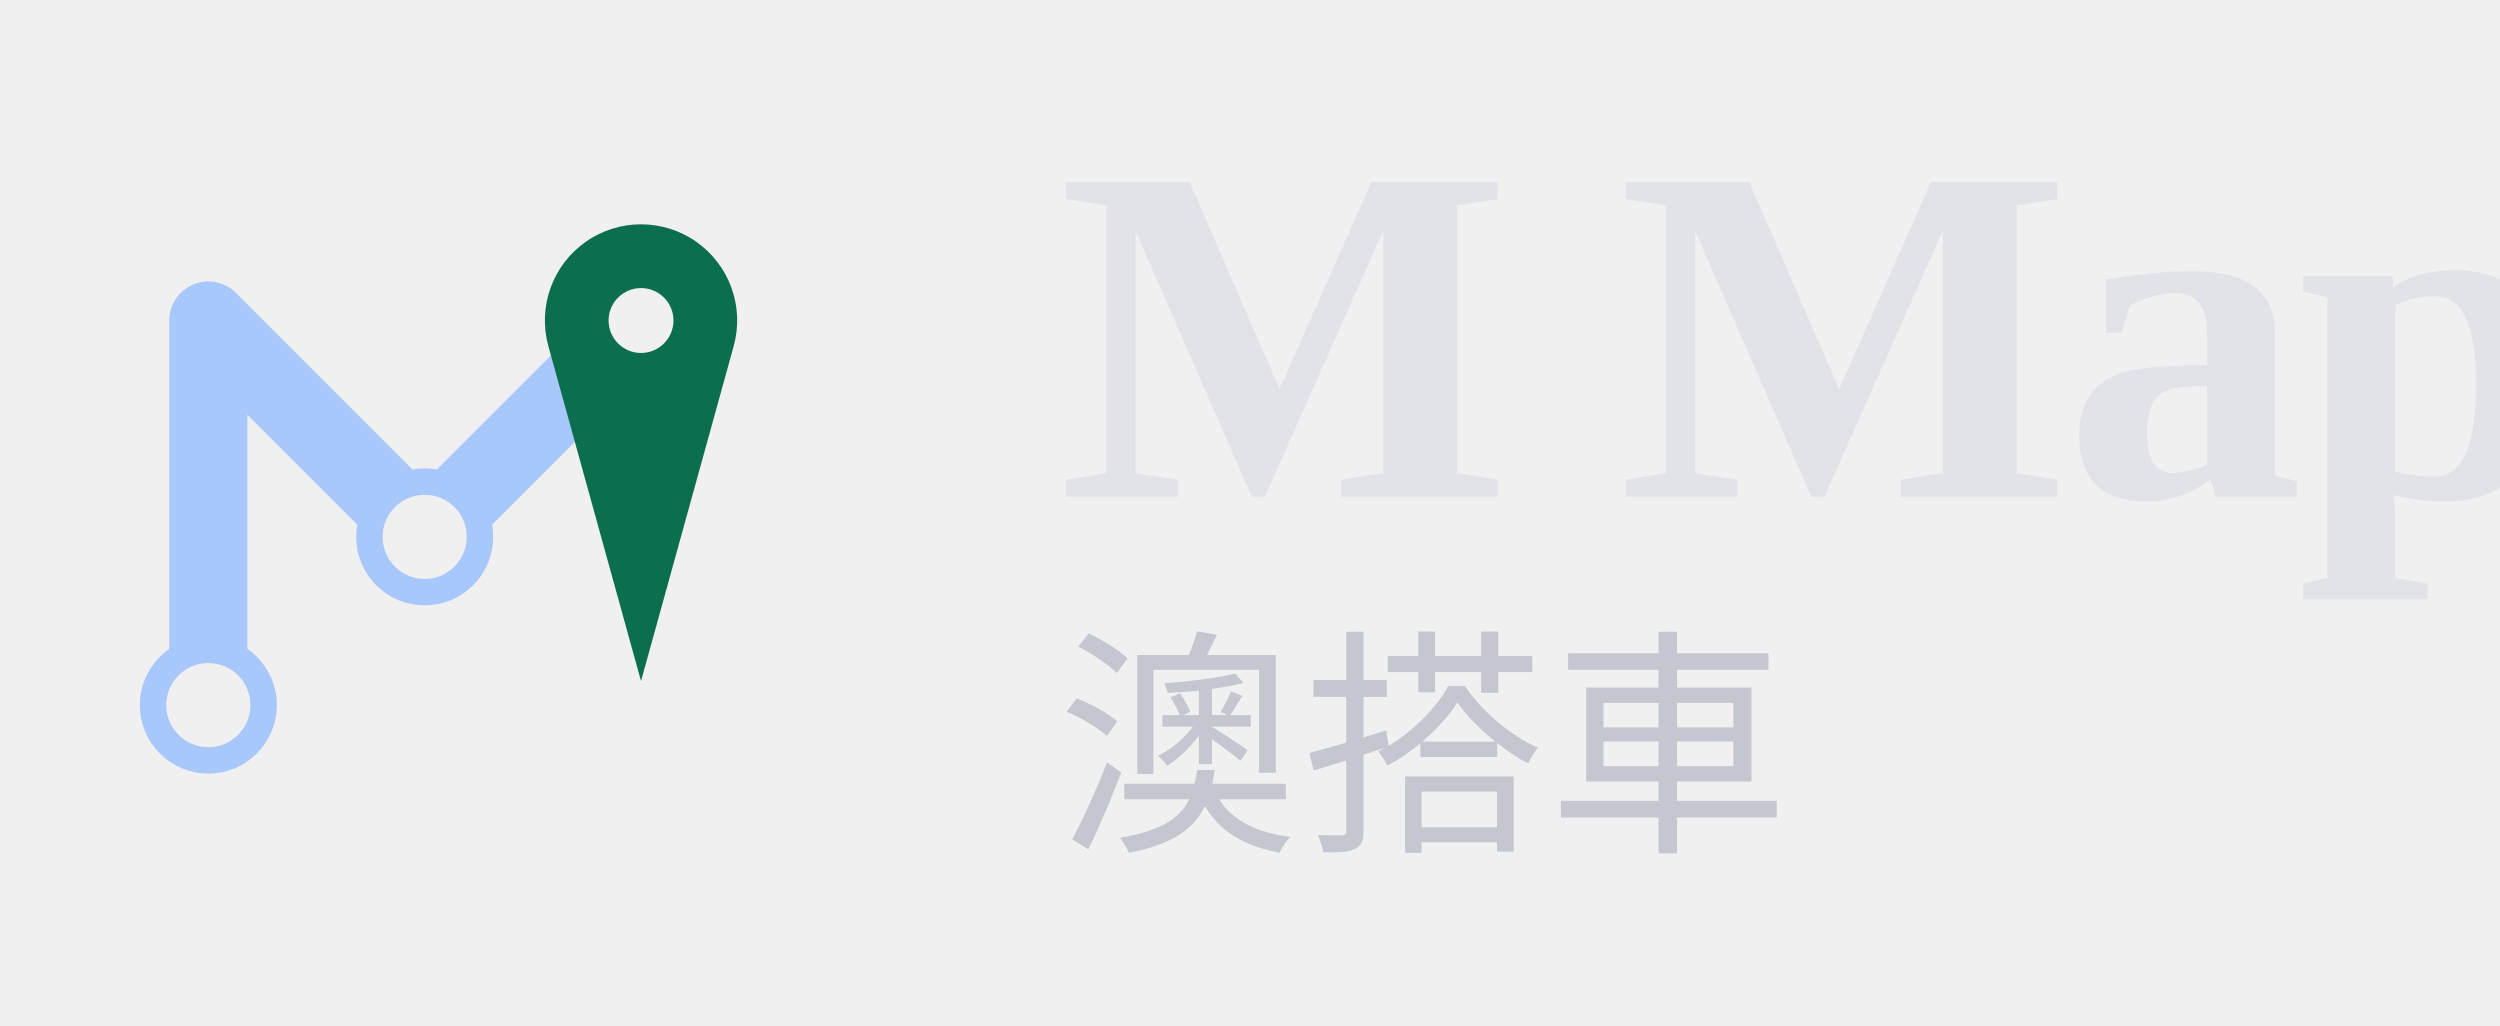
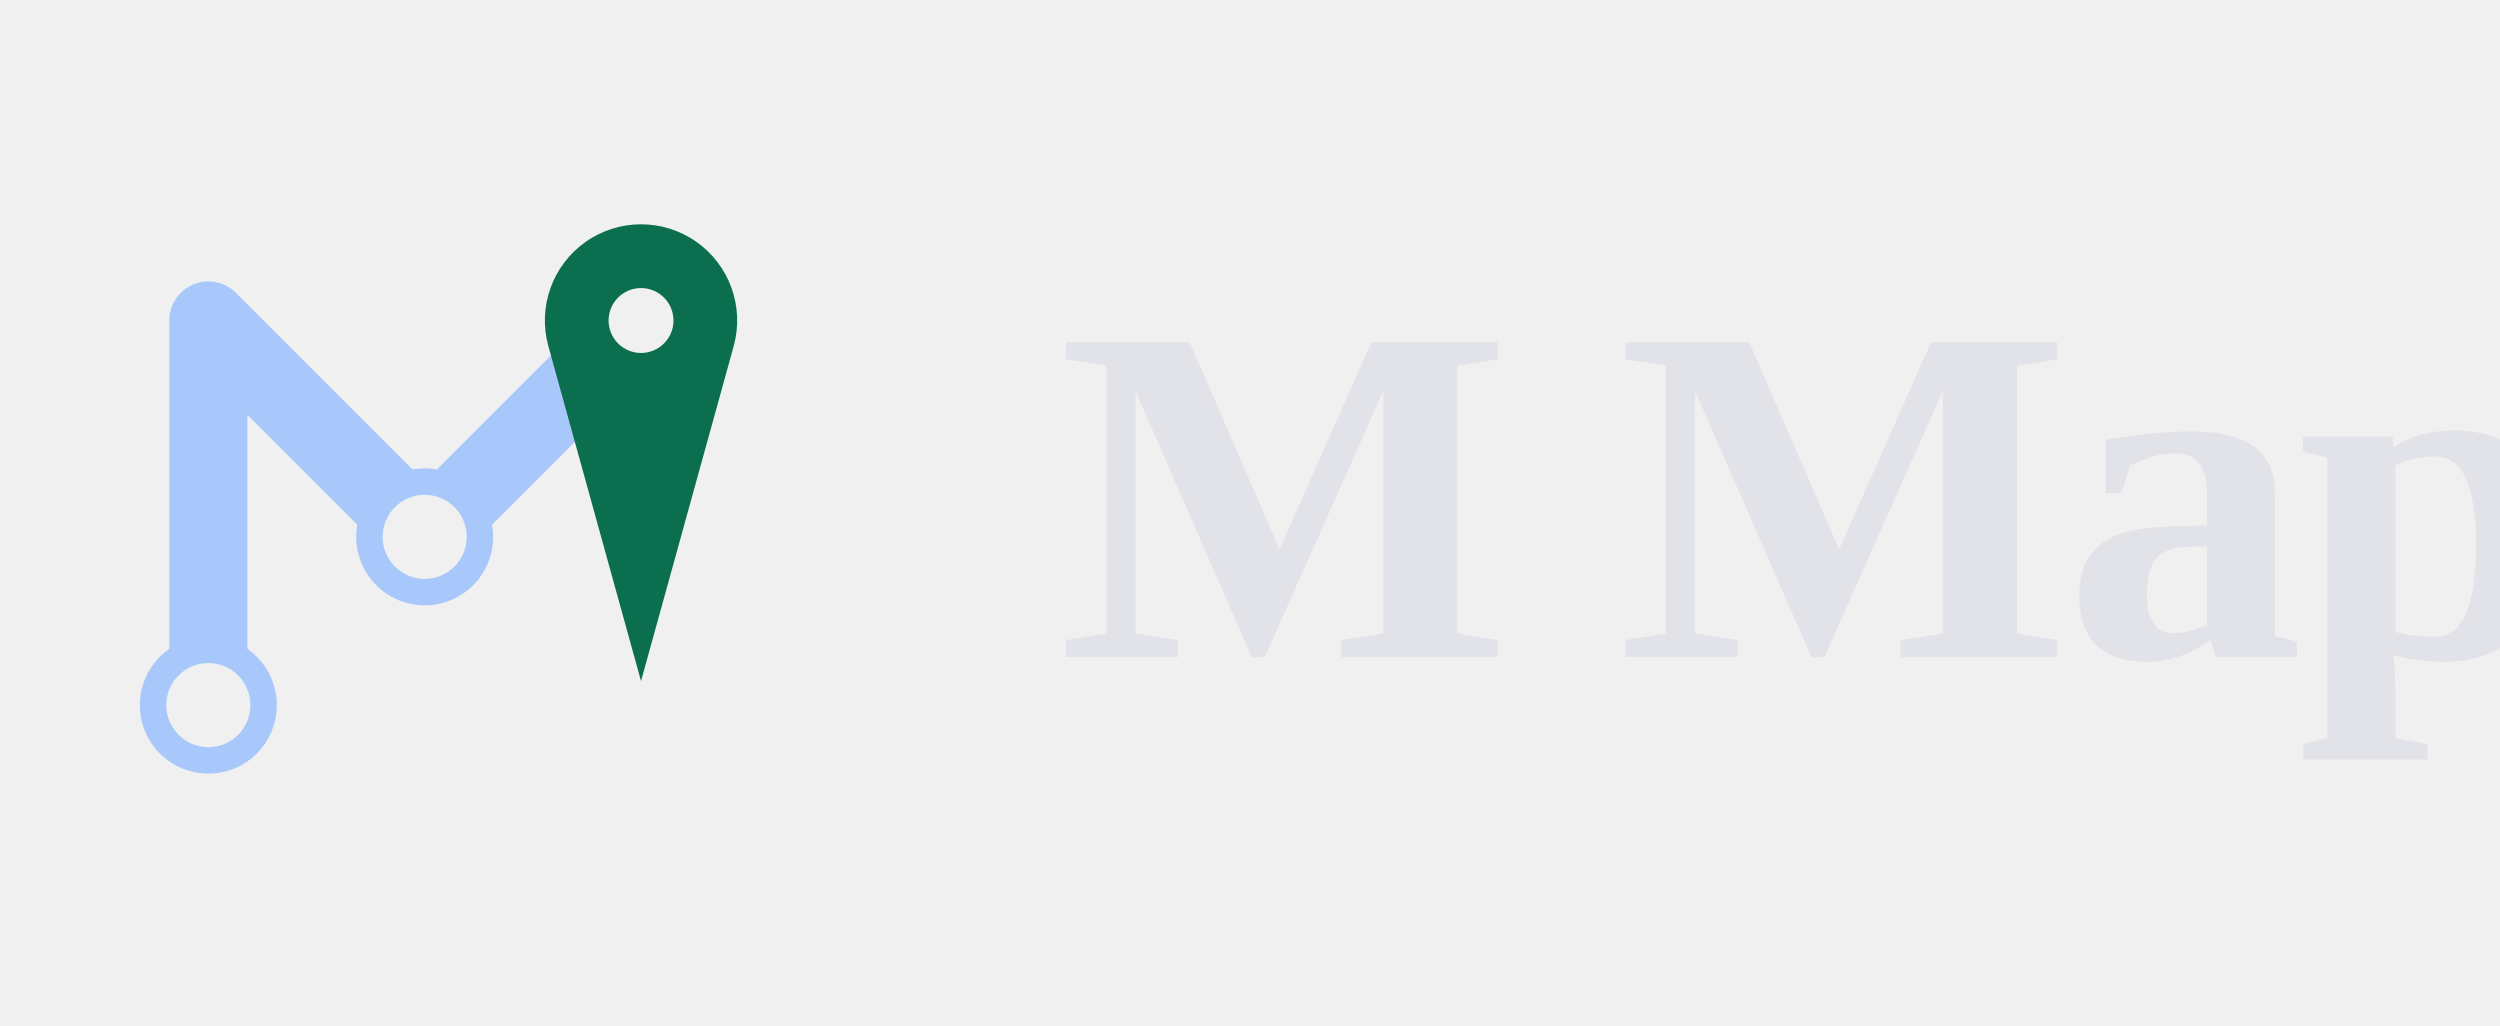
- <svg xmlns="http://www.w3.org/2000/svg" viewBox="0 0 156 64" width="156" height="64" role="img" aria-label="M Map 澳搭車 横排标志（深色底）">
+ <svg xmlns="http://www.w3.org/2000/svg" viewBox="0 0 156 64" width="156" height="64" role="img" aria-label="M Map 横排标志（深色底）">
  <defs>
    <mask id="mm-hole-lockup-dark" maskUnits="userSpaceOnUse" x="0" y="0" width="64" height="64">
      <rect x="0" y="0" width="64" height="64" fill="#fff" />
      <circle cx="12" cy="48" r="3.9" fill="#000" />
      <circle cx="30" cy="34" r="3.9" fill="#000" />
      <circle cx="48" cy="16" r="2.7" fill="#000" />
    </mask>
  </defs>
  <g transform="translate(4 8) scale(0.75)">
    <g mask="url(#mm-hole-lockup-dark)">
      <path d="M12 48 L12 16 L30 34 L48 16" fill="none" stroke="var(--brand-route-on-dark, #a8c7fa)" stroke-width="6.5" stroke-linecap="round" stroke-linejoin="round" />
      <path d="M40.29 18.13 L48 46 L55.71 18.13 A8 8 0 1 0 40.29 18.13 Z" fill="var(--brand-pin-on-dark, #0b6e4f)" />
    </g>
    <circle cx="12" cy="48" r="4.6" fill="none" stroke="var(--brand-route-on-dark, #a8c7fa)" stroke-width="2.2" />
    <circle cx="30" cy="34" r="4.6" fill="none" stroke="var(--brand-route-on-dark, #a8c7fa)" stroke-width="2.2" />
  </g>
-   <text x="66" y="31" font-family="var(--font-display, &quot;Barlow&quot;, &quot;Noto Sans SC&quot;, sans-serif)" font-size="30" font-weight="700" letter-spacing="-0.015em" textLength="80" lengthAdjust="spacing" fill="var(--brand-fg-on-dark, #e2e2e9)">M Map</text>
-   <text x="66" y="52" font-family="&quot;Noto Sans SC&quot;, var(--font-body, sans-serif)" font-size="15" font-weight="500" letter-spacing="0.02em" fill="var(--brand-muted-on-dark, #c4c6d0)">澳搭車</text>
+   <text x="66" y="41" font-family="var(--font-display, &quot;Barlow&quot;, &quot;Noto Sans SC&quot;, sans-serif)" font-size="30" font-weight="700" letter-spacing="-0.015em" textLength="80" lengthAdjust="spacing" fill="var(--brand-fg-on-dark, #e2e2e9)">M Map</text>
</svg>
